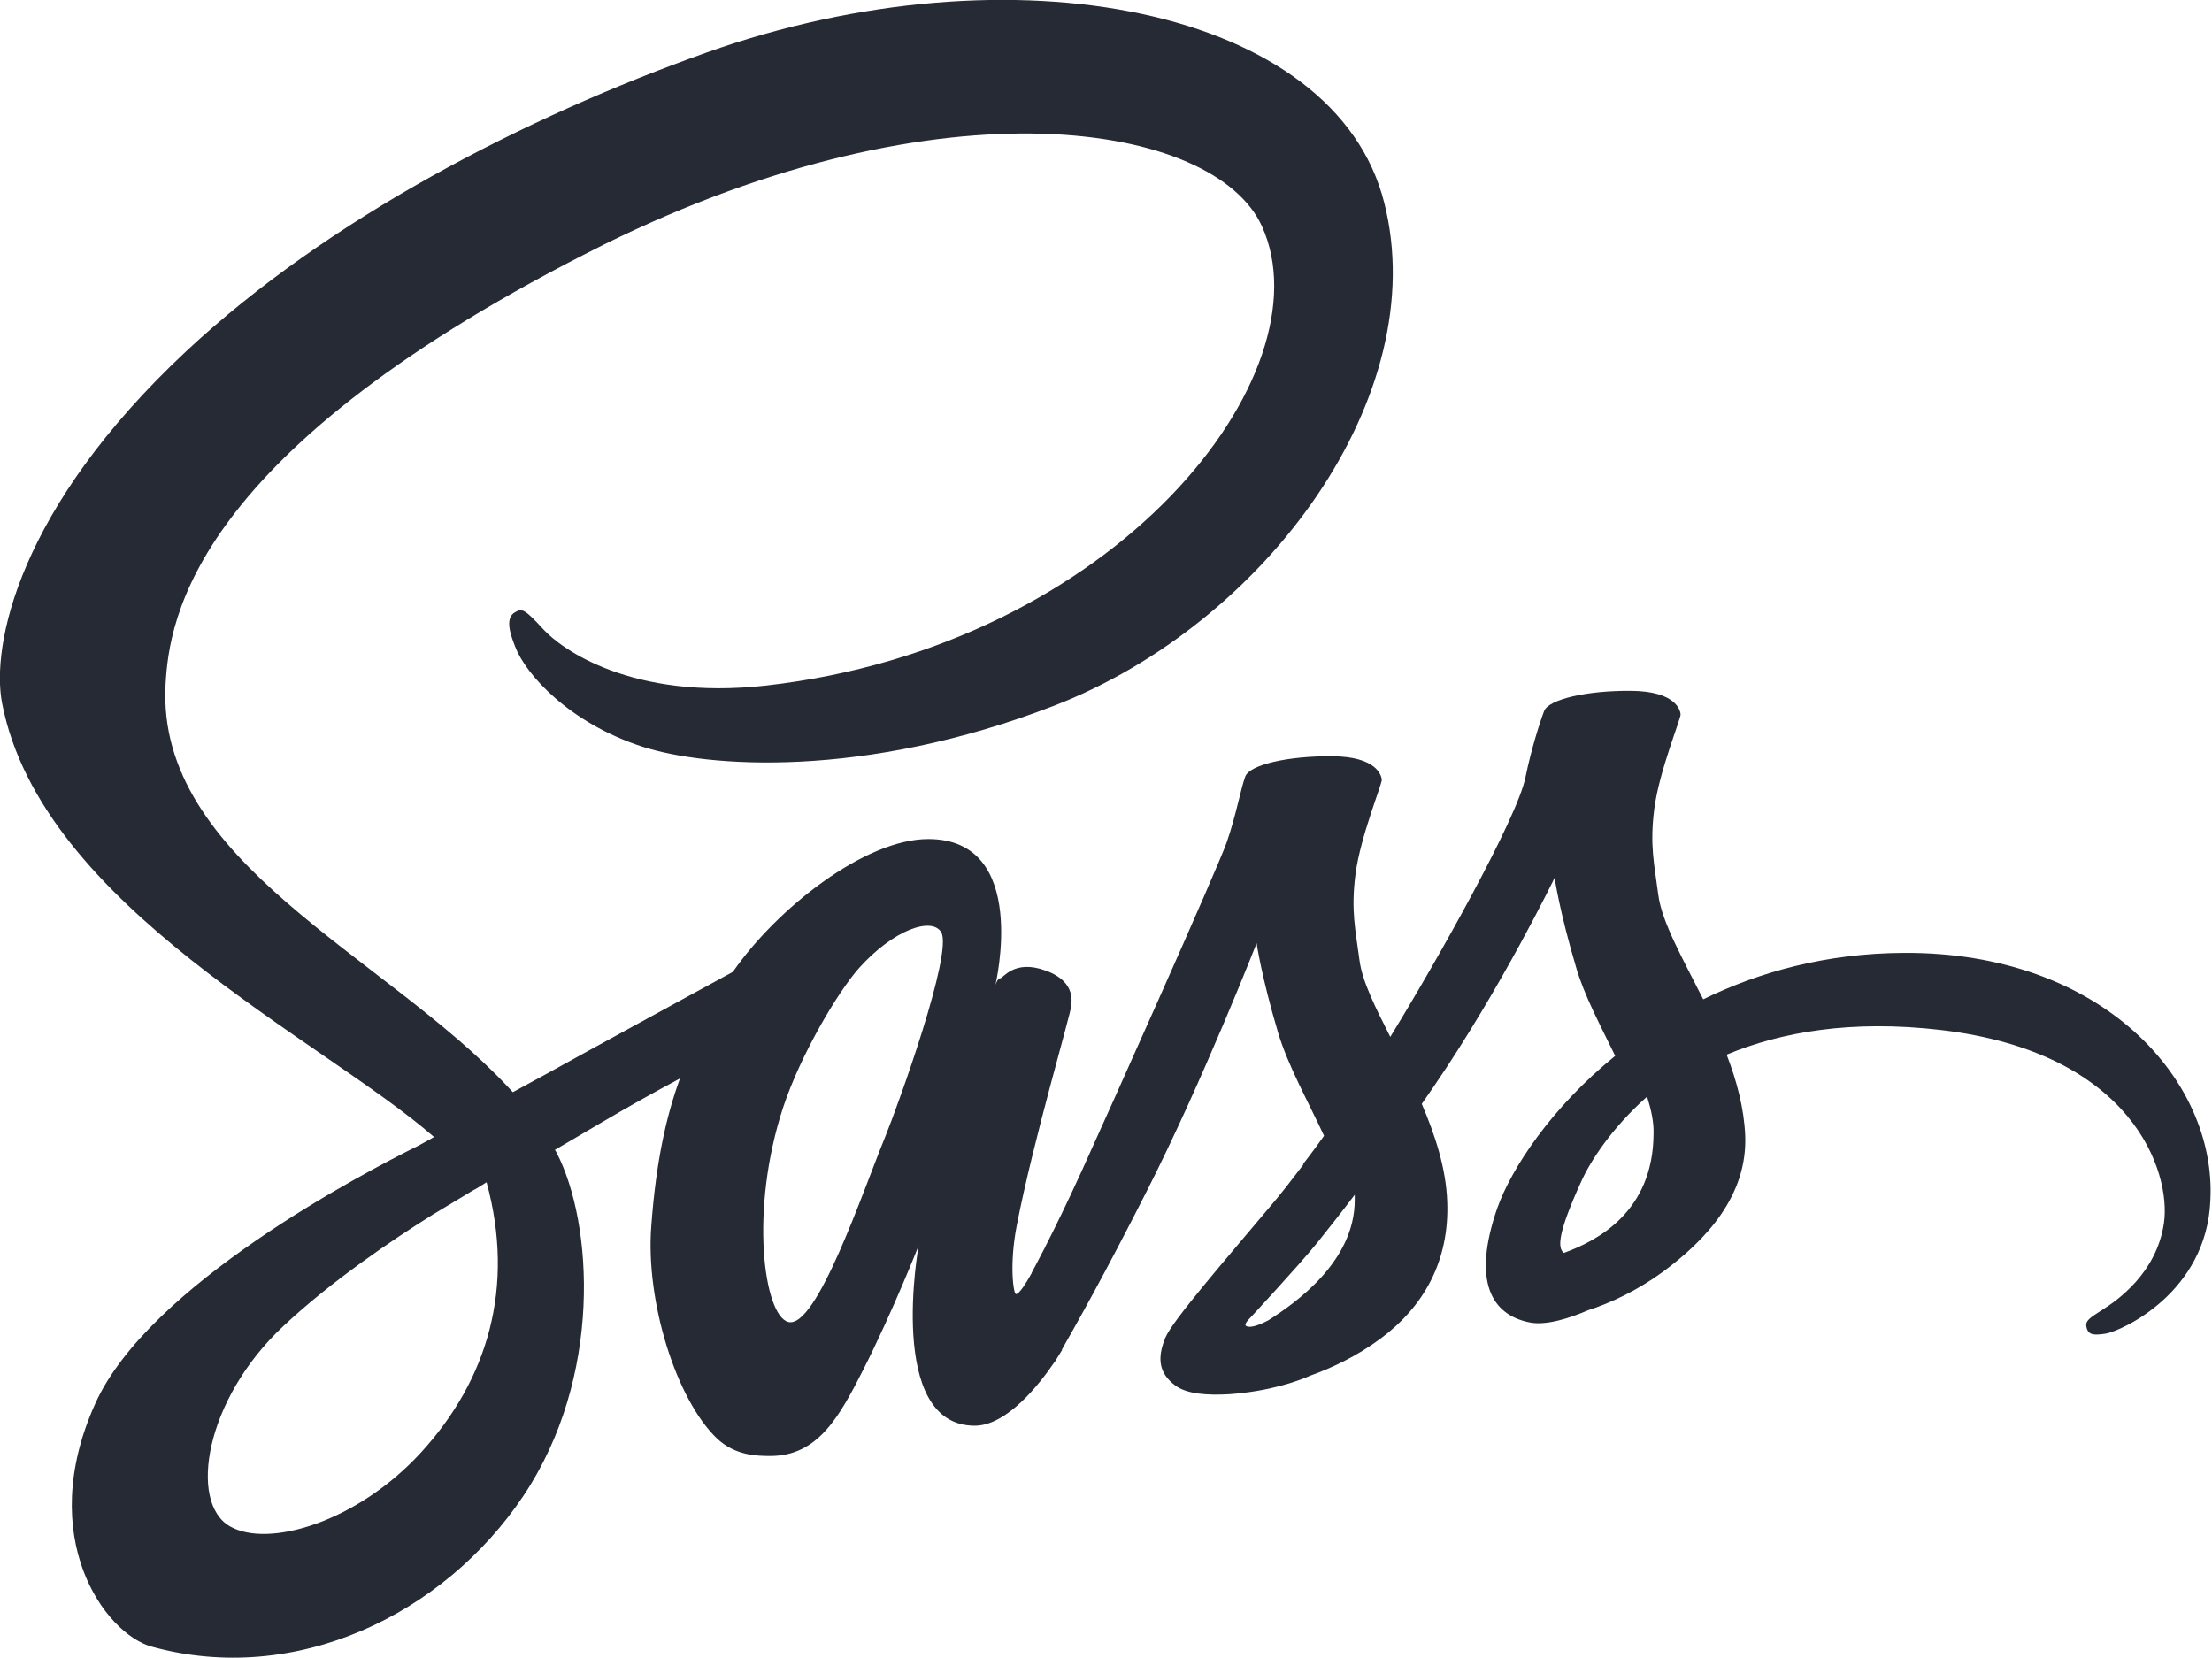
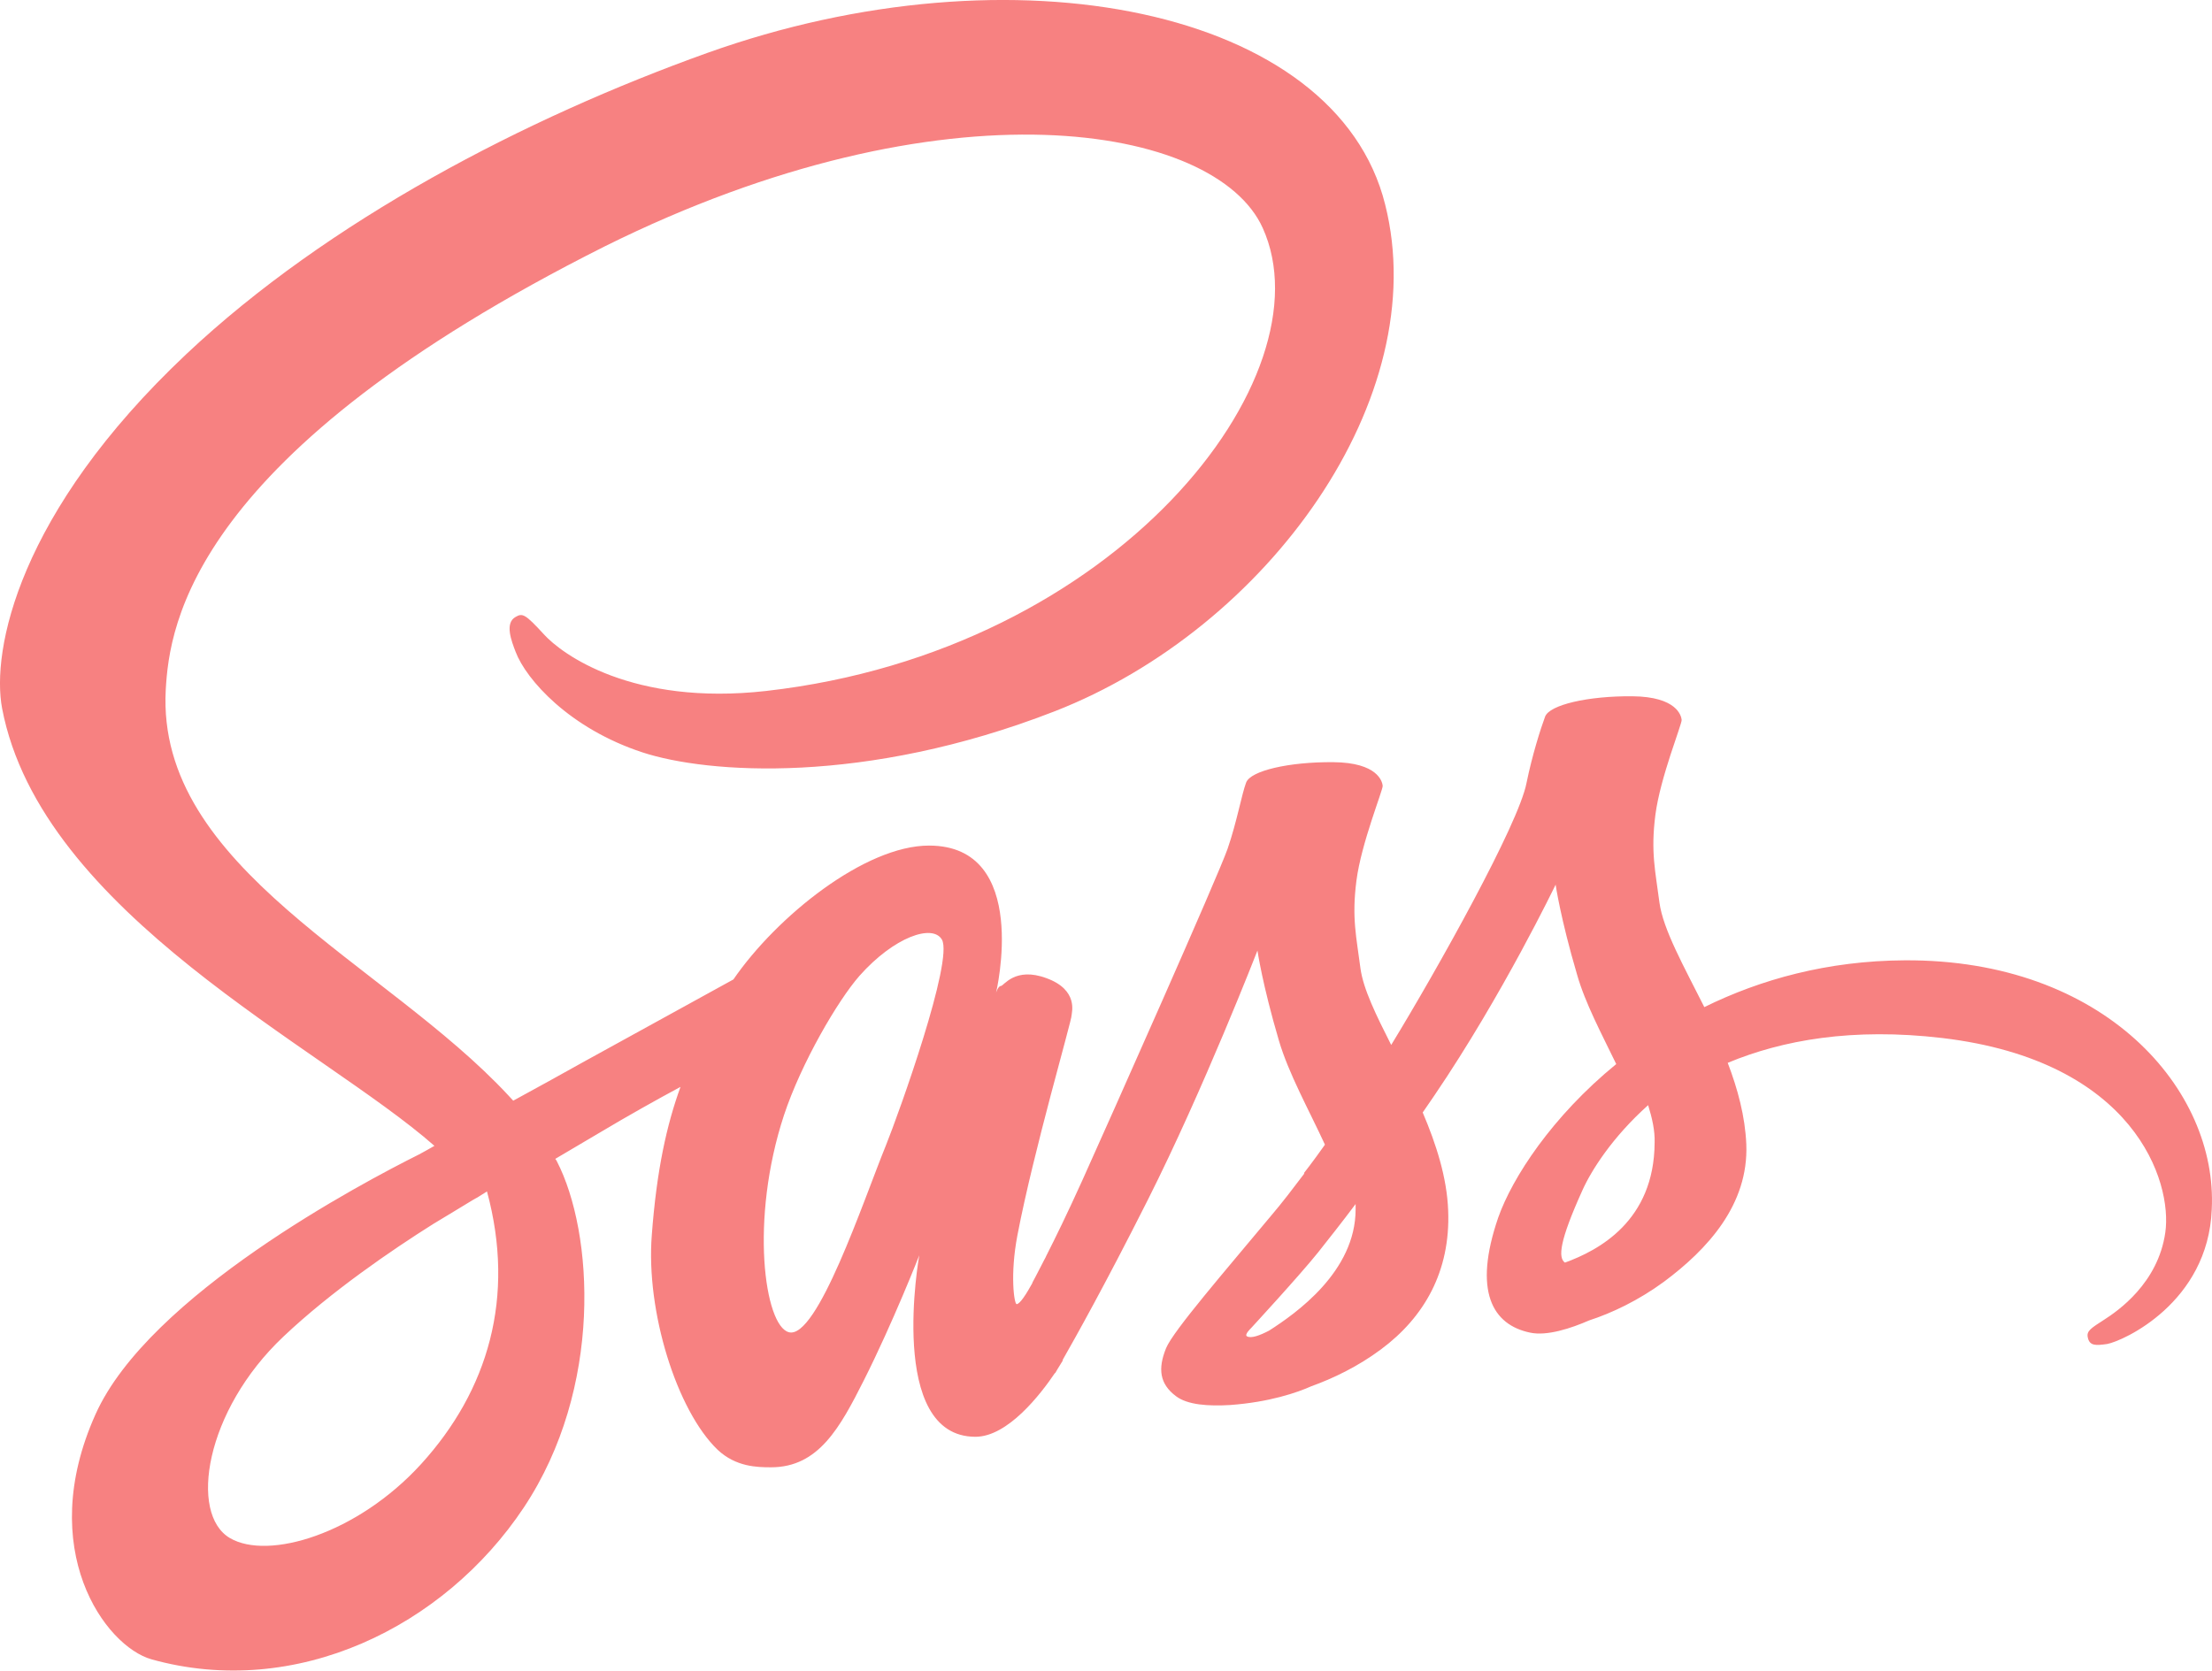
- <svg xmlns="http://www.w3.org/2000/svg" version="1.1" id="Layer_1" x="0px" y="0px" viewBox="0 0 547.8 410.6" enable-background="new 0 0 547.8 410.6" xml:space="preserve">
-   <path fill="#252A34" d="M471.4,236c-19.1,0.1-35.7,4.7-49.6,11.5c-5.1-10.1-10.2-19.1-11.1-25.7c-1-7.7-2.2-12.4-1-21.6  c1.2-9.2,6.6-22.3,6.5-23.3s-1.2-5.7-12.2-5.8c-11-0.1-20.5,2.1-21.6,5c-1.1,2.9-3.2,9.5-4.6,16.3c-1.9,10-22,45.7-33.5,64.4  c-3.7-7.3-6.9-13.7-7.6-18.8c-1-7.7-2.2-12.4-1-21.6c1.2-9.2,6.6-22.3,6.5-23.3c-0.1-1-1.2-5.7-12.2-5.8c-11-0.1-20.5,2.1-21.6,5  c-1.1,2.9-2.3,9.7-4.6,16.3c-2.3,6.6-29,66.2-36,81.6c-3.6,7.9-6.7,14.2-8.9,18.5c0,0,0,0,0,0s-0.1,0.3-0.4,0.8  c-1.9,3.7-3,5.7-3,5.7s0,0,0,0.1c-1.5,2.7-3.1,5.2-3.9,5.2c-0.6,0-1.7-7.2,0.2-17c4-20.7,13.5-52.9,13.4-54c0-0.6,1.8-6.2-6.2-9.1  c-7.8-2.9-10.6,1.9-11.3,1.9c-0.7,0-1.2,1.7-1.2,1.7s8.7-36.2-16.6-36.2c-15.8,0-37.6,17.3-48.4,32.9c-6.8,3.7-21.3,11.6-36.8,20.1  c-5.9,3.3-12,6.6-17.7,9.7c-0.4-0.4-0.8-0.9-1.2-1.3c-30.6-32.7-87.2-55.8-84.8-99.7c0.9-16,6.4-58,108.7-109  C233.9,19,300.9,30.5,312.5,56c16.6,36.4-35.9,104-122.9,113.8c-33.2,3.7-50.6-9.1-55-13.9c-4.6-5-5.3-5.3-7-4.3c-2.8,1.5-1,6,0,8.6  c2.6,6.8,13.3,18.8,31.4,24.7c16,5.2,54.9,8.1,102-10.1c52.7-20.4,93.9-77.1,81.8-124.6C330.7,2,250.7-13.9,175,13  C130,29,81.2,54.2,46.1,87c-41.7,39-48.3,72.9-45.6,87.1c9.7,50.4,79.2,83.2,107,107.5c-1.4,0.8-2.7,1.5-3.8,2.1  c-13.9,6.9-66.9,34.6-80.1,63.9c-15,33.2,2.4,57,13.9,60.2c35.7,9.9,72.4-7.9,92.1-37.3c19.7-29.4,17.3-67.6,8.2-85.1  c-0.1-0.2-0.2-0.4-0.4-0.6c3.6-2.1,7.3-4.3,10.9-6.4c7.1-4.2,14.1-8.1,20.1-11.3c-3.4,9.3-5.9,20.4-7.1,36.4  c-1.5,18.8,6.2,43.2,16.3,52.8c4.5,4.2,9.8,4.3,13.2,4.3c11.8,0,17.1-9.8,23-21.4c7.2-14.2,13.7-30.7,13.7-30.7s-8.1,44.6,13.9,44.6  c8,0,16.1-10.4,19.7-15.7c0,0.1,0,0.1,0,0.1s0.2-0.3,0.6-1c0.8-1.3,1.3-2.1,1.3-2.1s0-0.1,0-0.2c3.2-5.6,10.4-18.3,21.1-39.4  c13.8-27.2,27.1-61.2,27.1-61.2s1.2,8.3,5.3,22.1c2.4,8.1,7.4,17,11.4,25.6c-3.2,4.5-5.2,7-5.2,7s0,0,0.1,0.1  c-2.6,3.4-5.4,7.1-8.5,10.7c-10.9,13-23.9,27.9-25.7,32.2c-2.1,5.1-1.6,8.8,2.4,11.8c2.9,2.2,8.1,2.5,13.4,2.2  c9.8-0.7,16.7-3.1,20.1-4.6c5.3-1.9,11.5-4.8,17.3-9.1c10.7-7.9,17.2-19.2,16.6-34.1c-0.3-8.2-3-16.4-6.3-24.1  c1-1.4,1.9-2.8,2.9-4.2c16.9-24.7,30-51.8,30-51.8s1.2,8.3,5.3,22.1c2,7,6.1,14.6,9.7,22c-15.9,12.9-25.7,27.9-29.2,37.7  c-6.3,18.2-1.4,26.4,7.9,28.3c4.2,0.9,10.2-1.1,14.6-3c5.6-1.8,12.2-4.9,18.5-9.5c10.7-7.9,21-18.9,20.4-33.8  c-0.3-6.8-2.1-13.5-4.6-20c13.5-5.6,30.9-8.7,53.1-6.1c47.6,5.6,57,35.3,55.2,47.8c-1.8,12.5-11.8,19.3-15.1,21.4  c-3.3,2.1-4.4,2.8-4.1,4.3c0.4,2.2,2,2.1,4.8,1.7c3.9-0.7,25-10.1,25.9-33.1C548.9,267.8,520.9,235.7,471.4,236z M104.2,359.8  C88.4,377,66.4,383.5,56.9,378c-10.2-5.9-6.2-31.3,13.2-49.5c11.8-11.1,27-21.4,37.1-27.7c2.3-1.4,5.7-3.4,9.8-5.9  c0.7-0.4,1.1-0.6,1.1-0.6l0,0c0.8-0.5,1.6-1,2.4-1.5C127.6,318.8,120.8,341.7,104.2,359.8z M219.2,281.6c-5.5,13.4-17,47.7-24,45.8  c-6-1.6-9.7-27.6-1.2-53.3c4.3-12.9,13.4-28.3,18.7-34.3c8.6-9.6,18.1-12.8,20.4-8.9C236,236,222.6,273.2,219.2,281.6z M314.1,327  c-2.3,1.2-4.5,2-5.5,1.4c-0.7-0.4,1-2,1-2s11.9-12.8,16.6-18.6c2.7-3.4,5.9-7.4,9.3-11.9c0,0.4,0,0.9,0,1.3  C335.5,312.5,320.7,322.8,314.1,327z M387.3,310.3c-1.7-1.2-1.4-5.2,4.3-17.7c2.2-4.9,7.4-13.1,16.3-21c1,3.2,1.7,6.3,1.6,9.2  C409.4,300.1,395.6,307.3,387.3,310.3z" />
-   <g>
- </g>
-   <g>
- </g>
-   <g>
- </g>
-   <g>
- </g>
-   <g>
- </g>
-   <g>
- </g>
+ <svg xmlns="http://www.w3.org/2000/svg" width="45" height="34" viewBox="0 0 45 34" fill="none">
+   <path d="M38.748 19.541C37.179 19.549 35.814 19.93 34.672 20.493C34.252 19.657 33.833 18.912 33.759 18.365C33.677 17.728 33.578 17.339 33.677 16.577C33.776 15.815 34.22 14.731 34.211 14.648C34.203 14.565 34.113 14.176 33.209 14.168C32.304 14.16 31.524 14.342 31.433 14.582C31.343 14.822 31.17 15.368 31.055 15.931C30.899 16.759 29.247 19.715 28.302 21.263C27.997 20.659 27.735 20.129 27.677 19.707C27.595 19.069 27.496 18.68 27.595 17.918C27.693 17.157 28.137 16.072 28.129 15.989C28.121 15.906 28.03 15.517 27.126 15.509C26.222 15.501 25.441 15.683 25.351 15.923C25.26 16.163 25.162 16.726 24.973 17.273C24.784 17.819 22.589 22.753 22.014 24.028C21.718 24.683 21.463 25.204 21.282 25.56C21.282 25.56 21.274 25.585 21.249 25.626C21.093 25.933 21.003 26.098 21.003 26.098C21.003 26.098 21.003 26.098 21.003 26.107C20.88 26.33 20.748 26.537 20.682 26.537C20.633 26.537 20.543 25.941 20.699 25.13C21.027 23.416 21.808 20.75 21.8 20.659C21.8 20.609 21.948 20.145 21.291 19.905C20.649 19.665 20.419 20.063 20.362 20.063C20.304 20.063 20.263 20.203 20.263 20.203C20.263 20.203 20.978 17.206 18.899 17.206C17.6 17.206 15.808 18.639 14.92 19.93C14.361 20.236 13.17 20.891 11.896 21.594C11.411 21.867 10.909 22.141 10.441 22.397C10.408 22.364 10.375 22.323 10.342 22.29C7.827 19.582 3.175 17.67 3.372 14.035C3.446 12.711 3.898 9.233 12.307 5.011C19.227 1.575 24.734 2.527 25.688 4.638C27.052 7.652 22.737 13.249 15.586 14.06C12.857 14.367 11.427 13.307 11.066 12.909C10.687 12.495 10.63 12.471 10.49 12.553C10.26 12.678 10.408 13.05 10.49 13.265C10.704 13.828 11.583 14.822 13.071 15.31C14.386 15.741 17.584 15.981 21.455 14.474C25.787 12.785 29.173 8.091 28.178 4.158C27.184 0.168 20.608 -1.149 14.386 1.078C10.687 2.403 6.676 4.489 3.791 7.205C0.364 10.434 -0.179 13.241 0.043 14.416C0.841 18.589 6.553 21.305 8.838 23.316C8.723 23.383 8.616 23.441 8.526 23.49C7.383 24.061 3.027 26.355 1.942 28.781C0.709 31.529 2.139 33.5 3.084 33.765C6.019 34.584 9.035 33.111 10.655 30.677C12.274 28.242 12.076 25.08 11.329 23.631C11.32 23.614 11.312 23.598 11.296 23.581C11.591 23.407 11.896 23.225 12.192 23.052C12.775 22.704 13.351 22.381 13.844 22.116C13.564 22.886 13.359 23.805 13.26 25.13C13.137 26.686 13.77 28.706 14.6 29.501C14.97 29.849 15.405 29.857 15.685 29.857C16.655 29.857 17.09 29.046 17.575 28.085C18.167 26.91 18.701 25.544 18.701 25.544C18.701 25.544 18.036 29.236 19.844 29.236C20.501 29.236 21.167 28.375 21.463 27.936C21.463 27.945 21.463 27.945 21.463 27.945C21.463 27.945 21.48 27.92 21.512 27.862C21.578 27.754 21.619 27.688 21.619 27.688C21.619 27.688 21.619 27.68 21.619 27.671C21.882 27.208 22.474 26.156 23.354 24.409C24.488 22.157 25.581 19.342 25.581 19.342C25.581 19.342 25.68 20.029 26.017 21.172C26.214 21.843 26.625 22.579 26.954 23.292C26.691 23.664 26.526 23.871 26.526 23.871C26.526 23.871 26.526 23.871 26.535 23.879C26.321 24.161 26.091 24.467 25.836 24.765C24.94 25.842 23.871 27.075 23.723 27.431C23.551 27.853 23.592 28.16 23.921 28.408C24.159 28.59 24.587 28.615 25.022 28.59C25.828 28.532 26.395 28.334 26.674 28.209C27.11 28.052 27.619 27.812 28.096 27.456C28.976 26.802 29.51 25.866 29.461 24.633C29.436 23.954 29.214 23.275 28.943 22.637C29.025 22.522 29.099 22.406 29.181 22.29C30.57 20.245 31.647 18.001 31.647 18.001C31.647 18.001 31.746 18.688 32.083 19.831C32.247 20.41 32.584 21.04 32.88 21.652C31.573 22.72 30.767 23.962 30.48 24.773C29.962 26.28 30.365 26.959 31.129 27.117C31.474 27.191 31.968 27.026 32.329 26.868C32.789 26.719 33.332 26.462 33.85 26.082C34.729 25.428 35.576 24.517 35.526 23.283C35.502 22.72 35.354 22.166 35.148 21.627C36.258 21.164 37.688 20.907 39.513 21.122C43.425 21.586 44.198 24.045 44.05 25.08C43.902 26.115 43.08 26.678 42.809 26.852C42.538 27.026 42.447 27.083 42.472 27.208C42.505 27.39 42.636 27.381 42.867 27.348C43.187 27.29 44.921 26.512 44.995 24.608C45.119 22.174 42.817 19.516 38.748 19.541ZM8.567 29.791C7.268 31.215 5.46 31.753 4.679 31.298C3.841 30.809 4.169 28.706 5.764 27.199C6.734 26.28 7.983 25.428 8.813 24.906C9.002 24.79 9.282 24.625 9.619 24.418C9.676 24.384 9.709 24.368 9.709 24.368C9.775 24.326 9.841 24.285 9.907 24.244C10.49 26.396 9.931 28.292 8.567 29.791ZM18.019 23.316C17.567 24.426 16.622 27.266 16.047 27.108C15.553 26.976 15.249 24.823 15.948 22.695C16.301 21.627 17.049 20.352 17.485 19.856C18.192 19.061 18.973 18.796 19.162 19.119C19.4 19.541 18.299 22.621 18.019 23.316ZM25.819 27.075C25.63 27.174 25.45 27.241 25.367 27.191C25.31 27.158 25.45 27.026 25.45 27.026C25.45 27.026 26.428 25.966 26.814 25.485C27.036 25.204 27.299 24.873 27.578 24.5C27.578 24.533 27.578 24.575 27.578 24.608C27.578 25.875 26.362 26.727 25.819 27.075ZM31.836 25.692C31.696 25.593 31.721 25.262 32.189 24.227C32.37 23.821 32.798 23.142 33.529 22.488C33.611 22.753 33.669 23.01 33.661 23.25C33.653 24.848 32.518 25.444 31.836 25.692Z" fill="#F78181" />
</svg>
